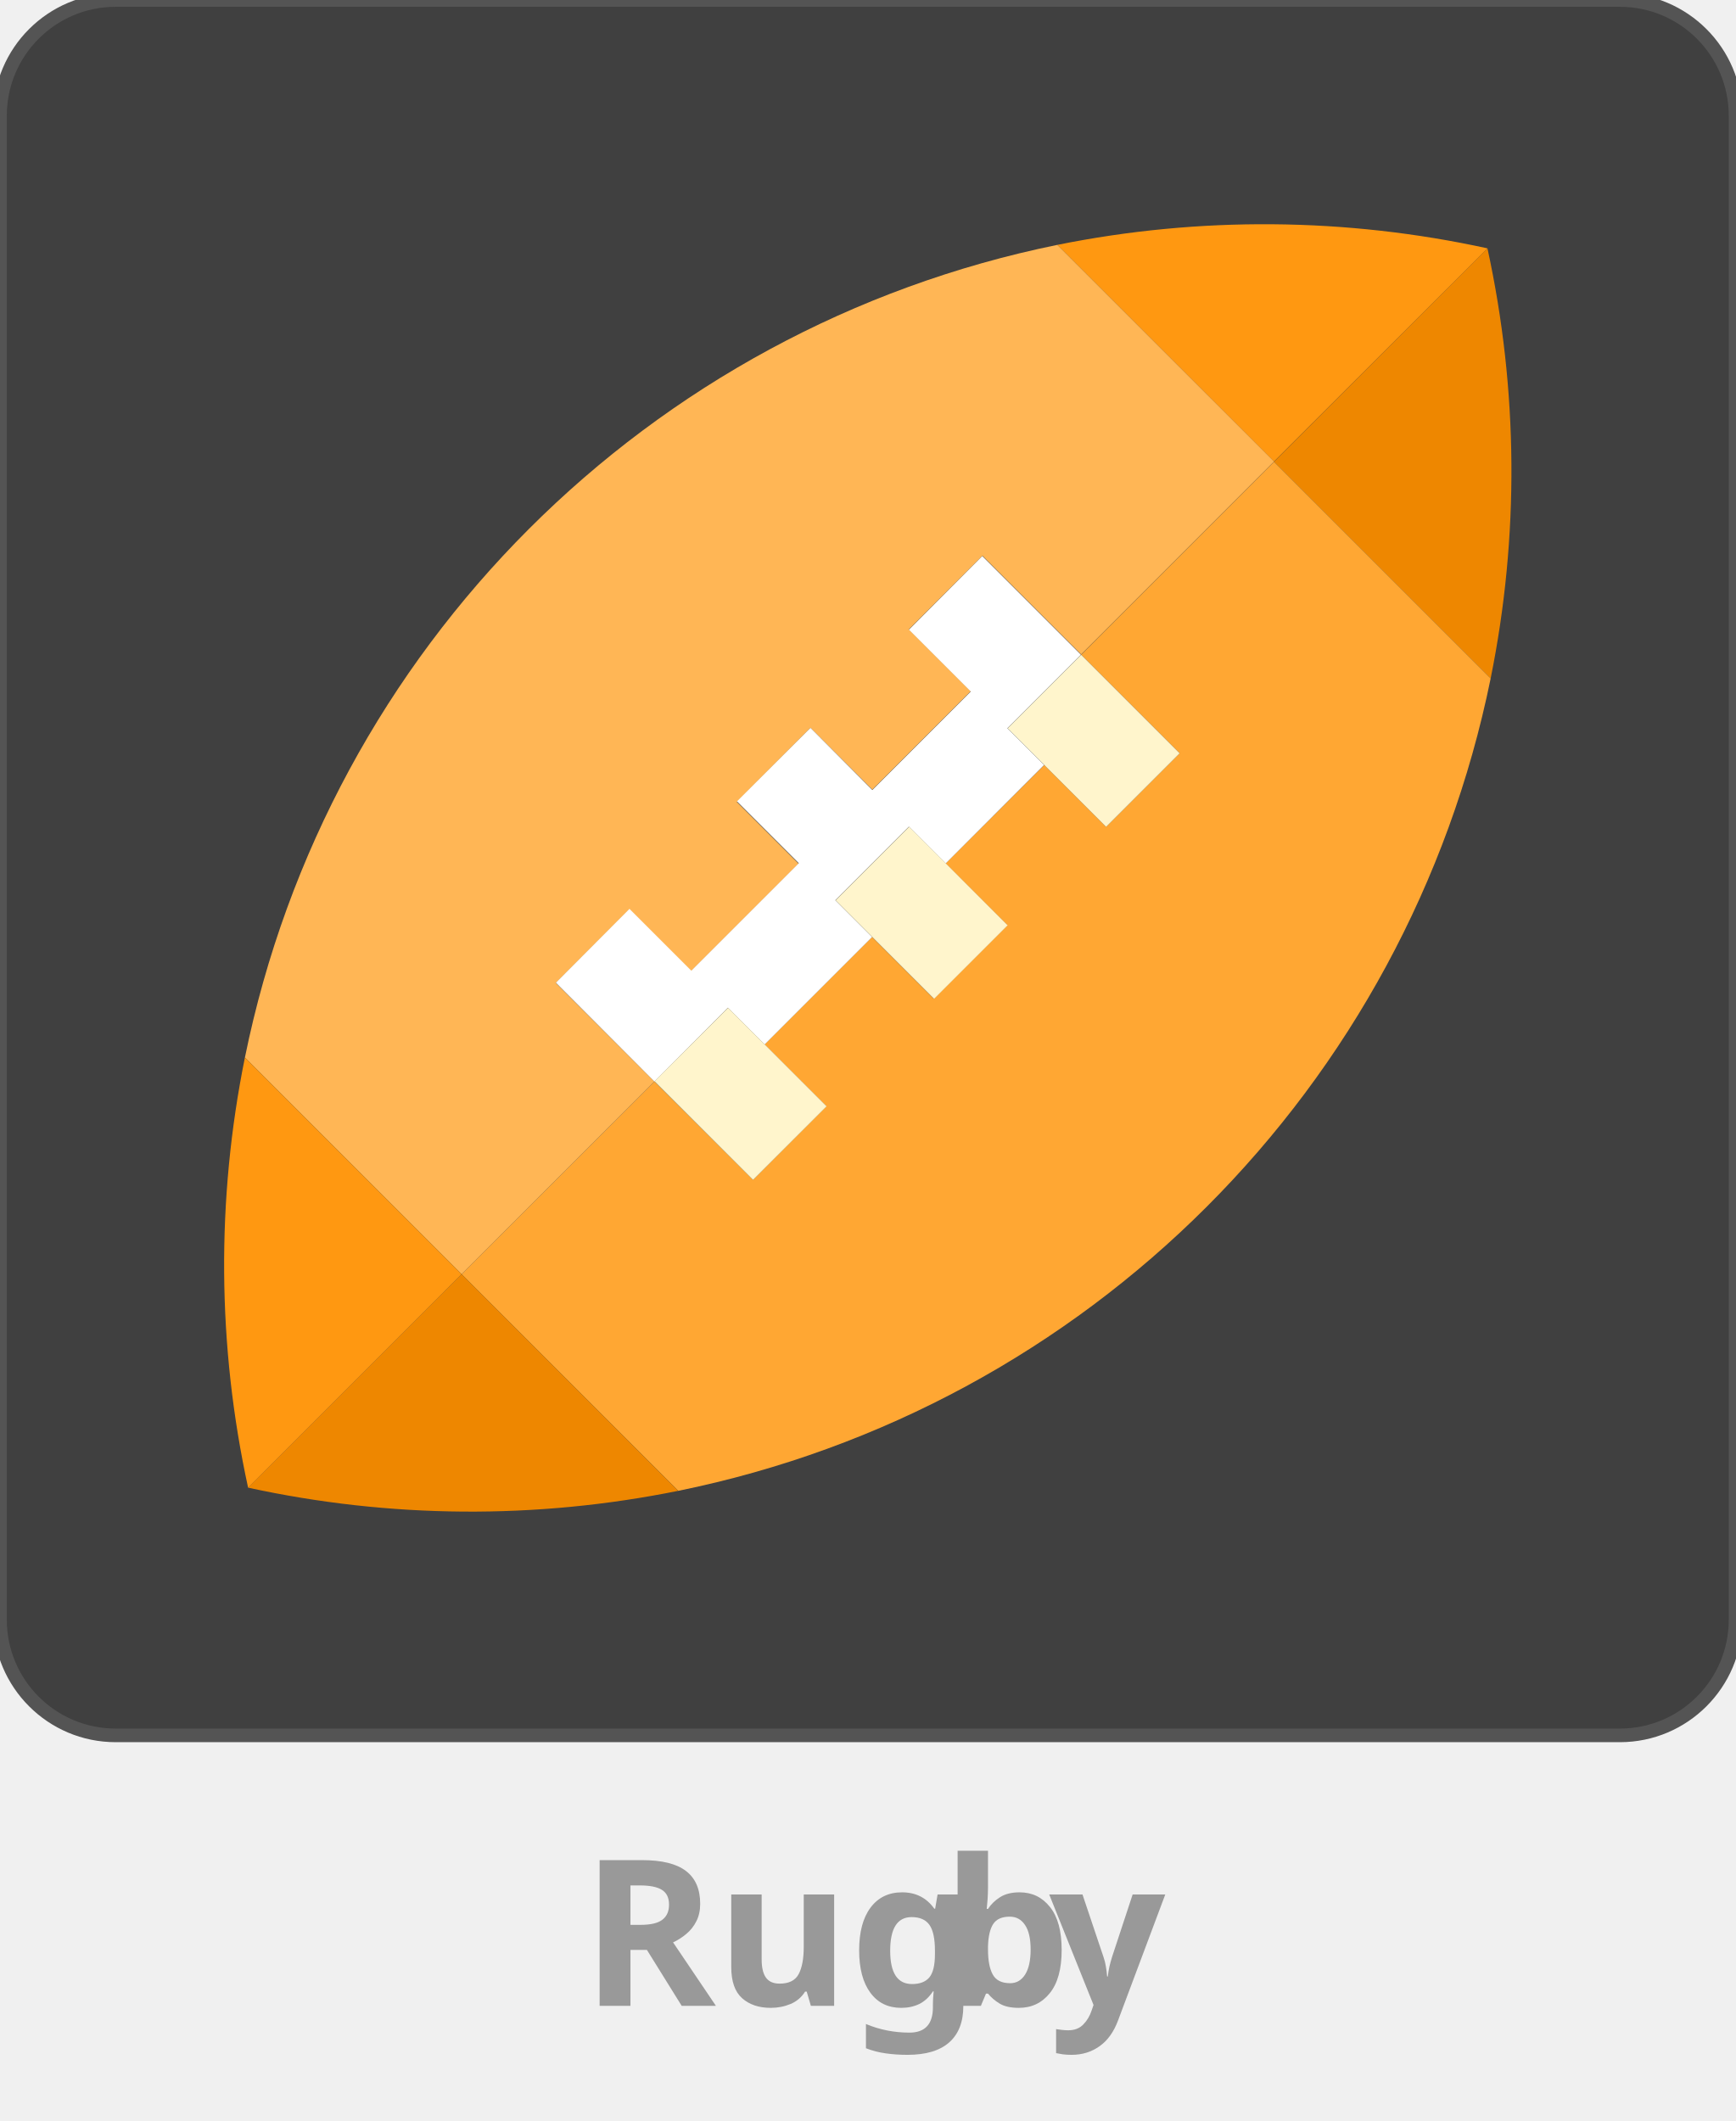
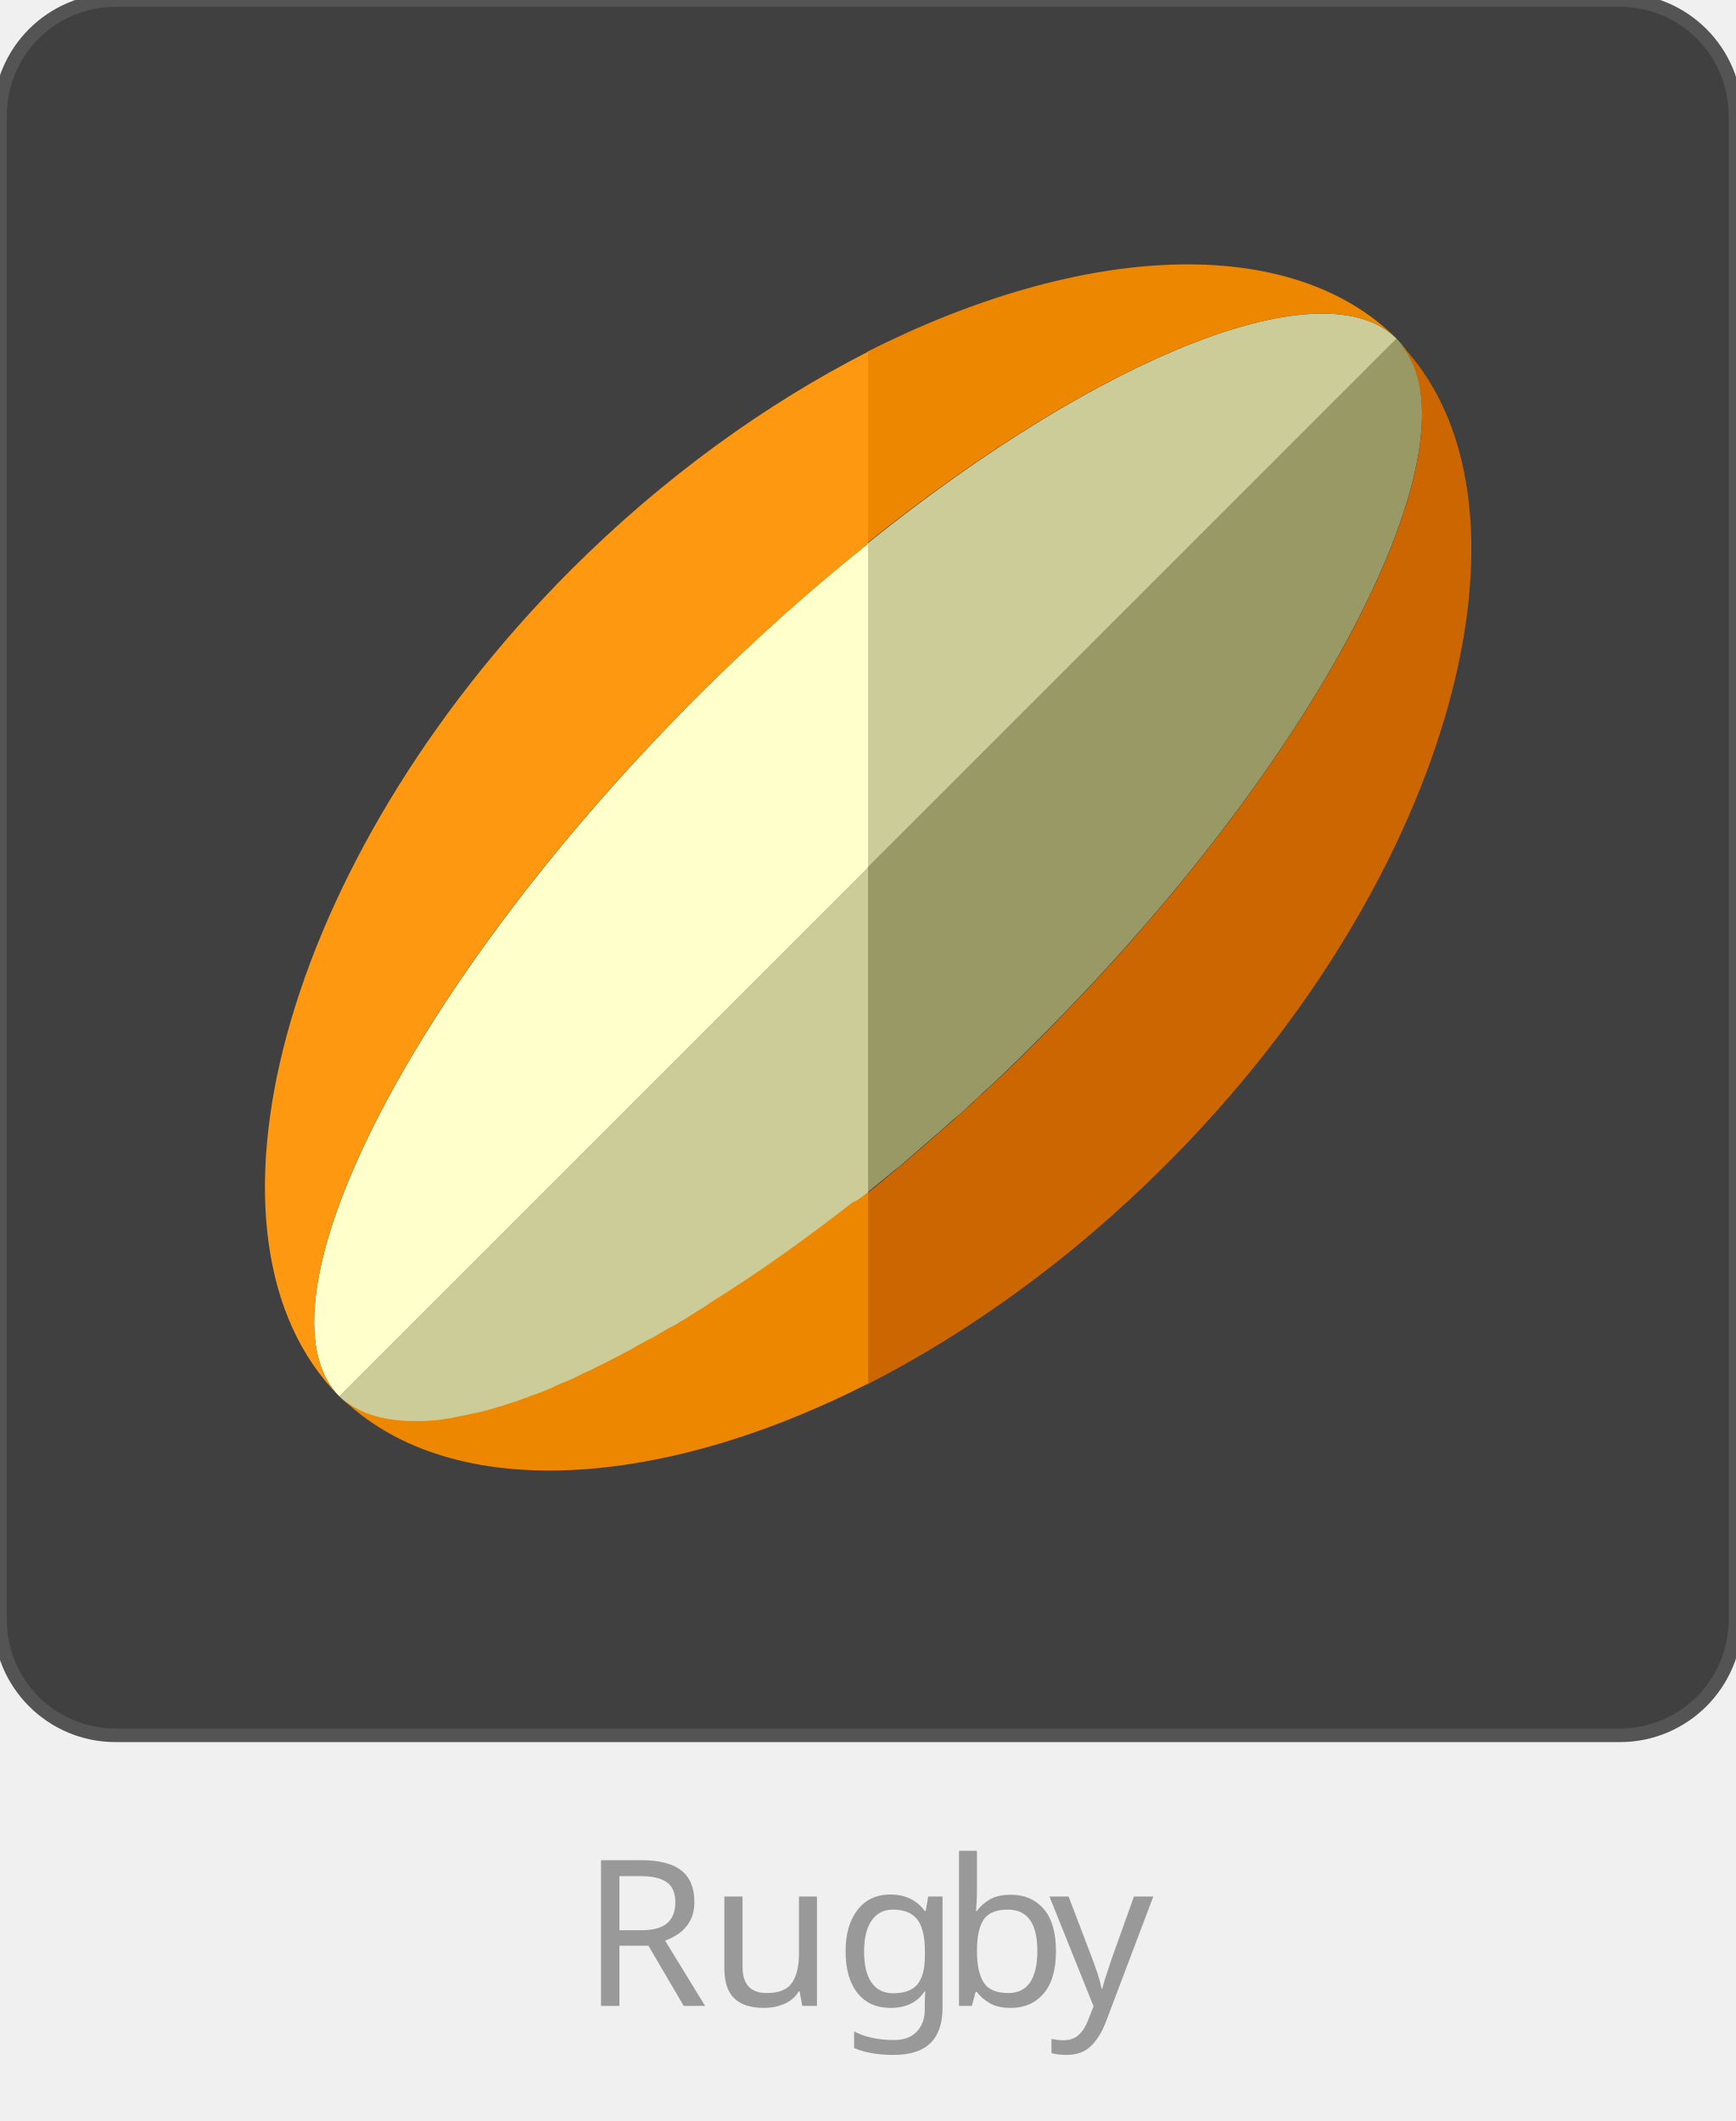
- <svg xmlns="http://www.w3.org/2000/svg" id="Municipios_de_la_provincia_de_Santa_Cruz_de_Tenerife" data-name="Municipios de la provincia de Santa Cruz de Tenerife" viewBox="0 0 255.12 311.81">
-   <defs>
-     <style>.cls-1{fill:#404040;stroke:#545454;stroke-miterlimit:10;stroke-width:2px;}.cls-2{font-size:30px;fill:#999;font-family:ZillaSlab-SemiBold, Zilla Slab;font-weight:700;}.cls-3{letter-spacing:-0.02em;}.cls-4{letter-spacing:-0.02em;}.cls-5{fill:#ee8700;}.cls-6{fill:#ffa733;}.cls-7{fill:#ff9811;}.cls-8{fill:#ffb655;}.cls-9{fill:#fff5cc;}.cls-10{fill:#fff;}</style>
-   </defs>
-   <rect class="cls-1" width="255.12" height="255.12" rx="17.01" ry="17.01" />
-   <text class="cls-2" transform="translate(85.44 294.88)">Rug<tspan class="cls-3" x="52.98" y="0">b</tspan>
-     <tspan class="cls-4" x="68.79" y="0">y</tspan>
-   </text>
-   <path class="cls-5" d="M218.65,36.51,187.27,67.89l31.85,31.85A153.75,153.75,0,0,0,218.65,36.51Z" />
-   <path class="cls-6" d="M158.92,96.25l14.49,14.49L162.6,121.55l-9.09-9.09L139,126.94l9.08,9.08-10.81,10.81-9.08-9.08-15.8,15.8,9.09,9.09L110.7,173.45,96.21,159,67.85,187.32,99.7,219.17A153.07,153.07,0,0,0,219.12,99.74L187.27,67.89Z" />
-   <path class="cls-7" d="M218.65,36.51A153.75,153.75,0,0,0,155.42,36l31.85,31.85Z" />
-   <path class="cls-8" d="M96.2,159l-14.5-14.5,10.81-10.81,9.09,9.09,15.8-15.8-9.09-9.09L119.14,107l9.09,9.09,14.47-14.48-9.09-9.09,10.81-10.81,14.5,14.5,28.36-28.36L155.42,36A153.07,153.07,0,0,0,36,155.47l31.85,31.85Z" />
-   <path class="cls-5" d="M36.46,218.7a153.75,153.75,0,0,0,63.23.47L67.85,187.32Z" />
-   <path class="cls-7" d="M36,155.47a153.75,153.75,0,0,0,.47,63.23l31.38-31.38Z" />
-   <rect class="cls-9" x="153.11" y="98.66" width="15.29" height="20.49" transform="translate(-29.92 145.57) rotate(-45)" />
-   <path class="cls-10" d="M133.61,92.57l9.09,9.09-14.47,14.48L119.14,107l-10.81,10.81,9.09,9.09-15.8,15.8-9.09-9.09L81.71,144.47,96.2,159,107,148.15l5.4,5.4,15.8-15.8-5.41-5.41,10.81-10.81,5.41,5.41,14.47-14.48-5.4-5.4,10.81-10.81-14.5-14.5Z" />
-   <polygon class="cls-9" points="122.82 132.35 137.31 146.84 148.12 136.03 139.04 126.94 133.63 121.54 122.82 132.35" />
-   <rect class="cls-9" x="101.21" y="150.56" width="15.29" height="20.49" transform="translate(-81.82 124.07) rotate(-45)" />
+ <svg xmlns="http://www.w3.org/2000/svg" version="1.1" id="Municipios_de_la_provincia_de_Santa_Cruz_de_Tenerife" x="0px" y="0px" viewBox="0 0 255.1 311.8" style="enable-background:new 0 0 255.1 311.8;" xml:space="preserve">
+   <style type="text/css">
+ 	.st0{fill:#404040;stroke:#545454;stroke-width:2;stroke-miterlimit:10;}
+ 	.st1{fill:#999999;}
+ 	.st2{font-family:'ZillaSlab-Bold';}
+ 	.st3{font-size:30px;}
+ 	.st4{fill:#CCCC99;}
+ 	.st5{fill:#FFFFCC;}
+ 	.st6{fill:#999966;}
+ 	.st7{fill:#EE8700;}
+ 	.st8{fill:#FF9811;}
+ 	.st9{fill:#CC6600;}
+ </style>
+   <path class="st0" d="M17,0h221.1c9.4,0,17,7.6,17,17v221.1c0,9.4-7.6,17-17,17H17c-9.4,0-17-7.6-17-17V17C0,7.6,7.6,0,17,0z" />
+   <text transform="matrix(1 0 0 1 85.44 294.88)" class="st1 st2 st3">Rug</text>
+   <text transform="matrix(1 0 0 1 138.42 294.88)" class="st1 st2 st3">b</text>
+   <text transform="matrix(1 0 0 1 154.23 294.88)" class="st1 st2 st3">y</text>
+   <path class="st4" d="M205.3,49.8l-77.8,77.8V79.9C162.2,52,194.7,39.2,205.3,49.8z" />
+   <path class="st5" d="M127.6,79.9v47.7l-77.7,77.7c-13.2-13.2,9.7-59.9,52.6-102.9C110.8,94.1,119.2,86.6,127.6,79.9z" />
+   <path class="st6" d="M152.7,152.7c-1,1-2.1,2.1-3.1,3.1c0,0-0.1,0.1-0.1,0.1c-0.9,0.8-1.7,1.7-2.6,2.5c-0.8,0.8-1.6,1.5-2.4,2.2  c-0.5,0.5-1,1-1.6,1.5c-0.9,0.9-1.8,1.7-2.8,2.5c-1,0.9-2.1,1.9-3.2,2.8c-1,0.9-2.1,1.8-3.1,2.7c-0.8,0.7-1.6,1.4-2.4,2  c-1.3,1.1-2.6,2.1-3.9,3.2v-47.7l77.8-77.8C218.5,63,195.7,109.8,152.7,152.7z" />
+   <path class="st4" d="M49.9,205.3l77.7-77.7v47.7c-0.8,0.6-1.5,1.2-2.3,1.8c-7.2,5.6-14.2,10.6-21,14.8c-0.5,0.3-1,0.6-1.5,1  c-0.6,0.4-1.3,0.8-1.9,1.2c-0.7,0.4-1.4,0.8-2,1.2c-0.7,0.4-1.3,0.8-2,1.1c-0.6,0.3-1.2,0.7-1.8,1c-0.4,0.2-0.8,0.5-1.3,0.7  c-0.7,0.4-1.3,0.7-2,1.1c-0.6,0.3-1.2,0.7-1.9,1c-0.7,0.4-1.4,0.7-2.2,1.1c-0.7,0.3-1.4,0.7-2.1,1c-1.1,0.5-2.2,1-3.3,1.5  c-0.4,0.2-0.8,0.3-1.1,0.5c-0.1,0.1-0.3,0.1-0.4,0.2c-0.4,0.2-0.8,0.3-1.2,0.5c-0.8,0.3-1.5,0.6-2.2,0.8c-0.6,0.2-1.1,0.4-1.6,0.6  c-0.6,0.2-1.3,0.4-1.9,0.6c-0.7,0.2-1.4,0.4-2,0.6c-0.4,0.1-0.8,0.2-1.1,0.3c-0.8,0.2-1.5,0.4-2.3,0.5c-0.5,0.1-1,0.2-1.6,0.3  c-0.5,0.1-1.1,0.2-1.6,0.3c-1.1,0.2-2.1,0.2-3,0.3c0,0,0,0-0.1,0c-0.5,0-0.9,0-1.4,0C56.2,209,52.4,207.8,49.9,205.3z" />
+   <path class="st7" d="M205.3,49.8c-10.6-10.6-43.1,2.2-77.8,30V51.7C159.1,35.7,189.7,34.2,205.3,49.8z" />
+   <path class="st8" d="M127.6,51.7v28.2c-8.3,6.7-16.8,14.2-25.1,22.5c-42.9,42.9-65.8,89.7-52.6,102.9c-23-23-8.9-78.5,34-121.5  C97.6,70.1,112.7,59.3,127.6,51.7z" />
+   <path class="st9" d="M171.3,171.3c-13.8,13.8-28.9,24.6-43.8,32.2v-28.1c1.3-1,2.6-2.1,3.9-3.2c0.8-0.7,1.6-1.3,2.4-2  c1-0.9,2.1-1.8,3.1-2.7c1-0.9,2.1-1.8,3.2-2.8c0.9-0.8,1.9-1.7,2.8-2.5c0.5-0.5,1-1,1.6-1.5c0.8-0.7,1.6-1.5,2.4-2.2  c0.9-0.8,1.7-1.7,2.6-2.5c0-0.1,0.1-0.1,0.1-0.1c1-1,2.1-2.1,3.1-3.1c42.9-42.9,65.8-89.6,52.6-102.8  C228.3,72.8,214.3,128.4,171.3,171.3z" />
+   <path class="st7" d="M127.6,175.3v28.1c-31.5,16-62.1,17.4-77.7,1.8c2.5,2.5,6.3,3.7,11,3.7c0.5,0,0.9,0,1.4,0c0,0,0,0,0.1,0  c1-0.1,2-0.1,3-0.3c0.5-0.1,1.1-0.1,1.6-0.3c0.5-0.1,1-0.2,1.6-0.3c0.7-0.2,1.5-0.3,2.3-0.5c0.4-0.1,0.7-0.2,1.1-0.3  c0.7-0.2,1.3-0.4,2-0.6c0.6-0.2,1.2-0.4,1.9-0.6c0.5-0.2,1.1-0.4,1.6-0.6c0.7-0.3,1.5-0.5,2.2-0.8c0.4-0.2,0.8-0.3,1.2-0.5  c0.1,0,0.3-0.1,0.4-0.2c0.4-0.2,0.7-0.3,1.1-0.5c1.1-0.4,2.2-0.9,3.3-1.5c0.7-0.3,1.4-0.6,2.1-1c0.7-0.3,1.4-0.7,2.2-1.1  c0.6-0.3,1.2-0.6,1.9-1c0.7-0.3,1.3-0.7,2-1.1c0.4-0.2,0.9-0.5,1.3-0.7c0.6-0.3,1.2-0.6,1.8-1c0.7-0.4,1.3-0.8,2-1.1  c0.7-0.4,1.3-0.8,2-1.2c0.6-0.4,1.3-0.8,1.9-1.2c0.5-0.3,1-0.6,1.5-1c6.8-4.2,13.8-9.2,21-14.8C126,176.5,126.8,175.9,127.6,175.3z" />
</svg>
